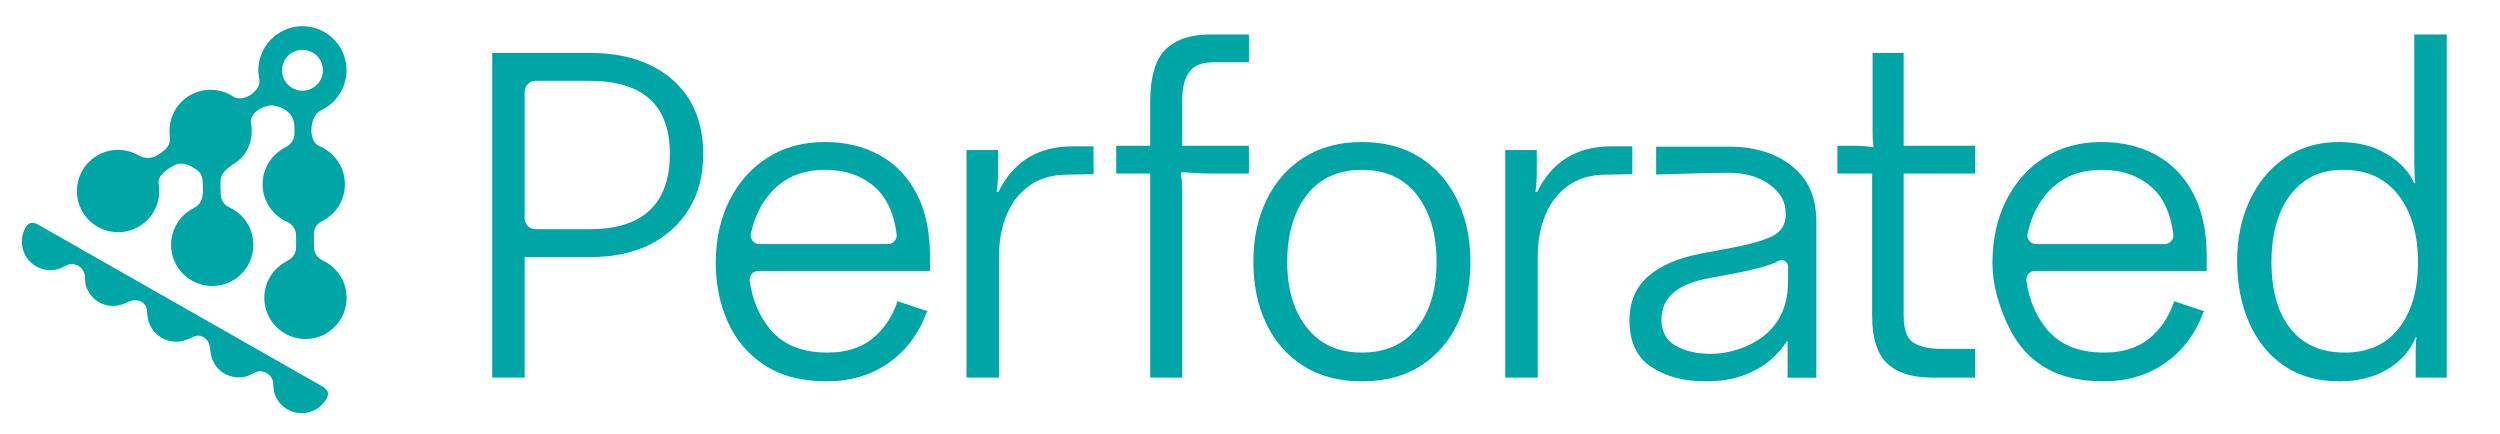
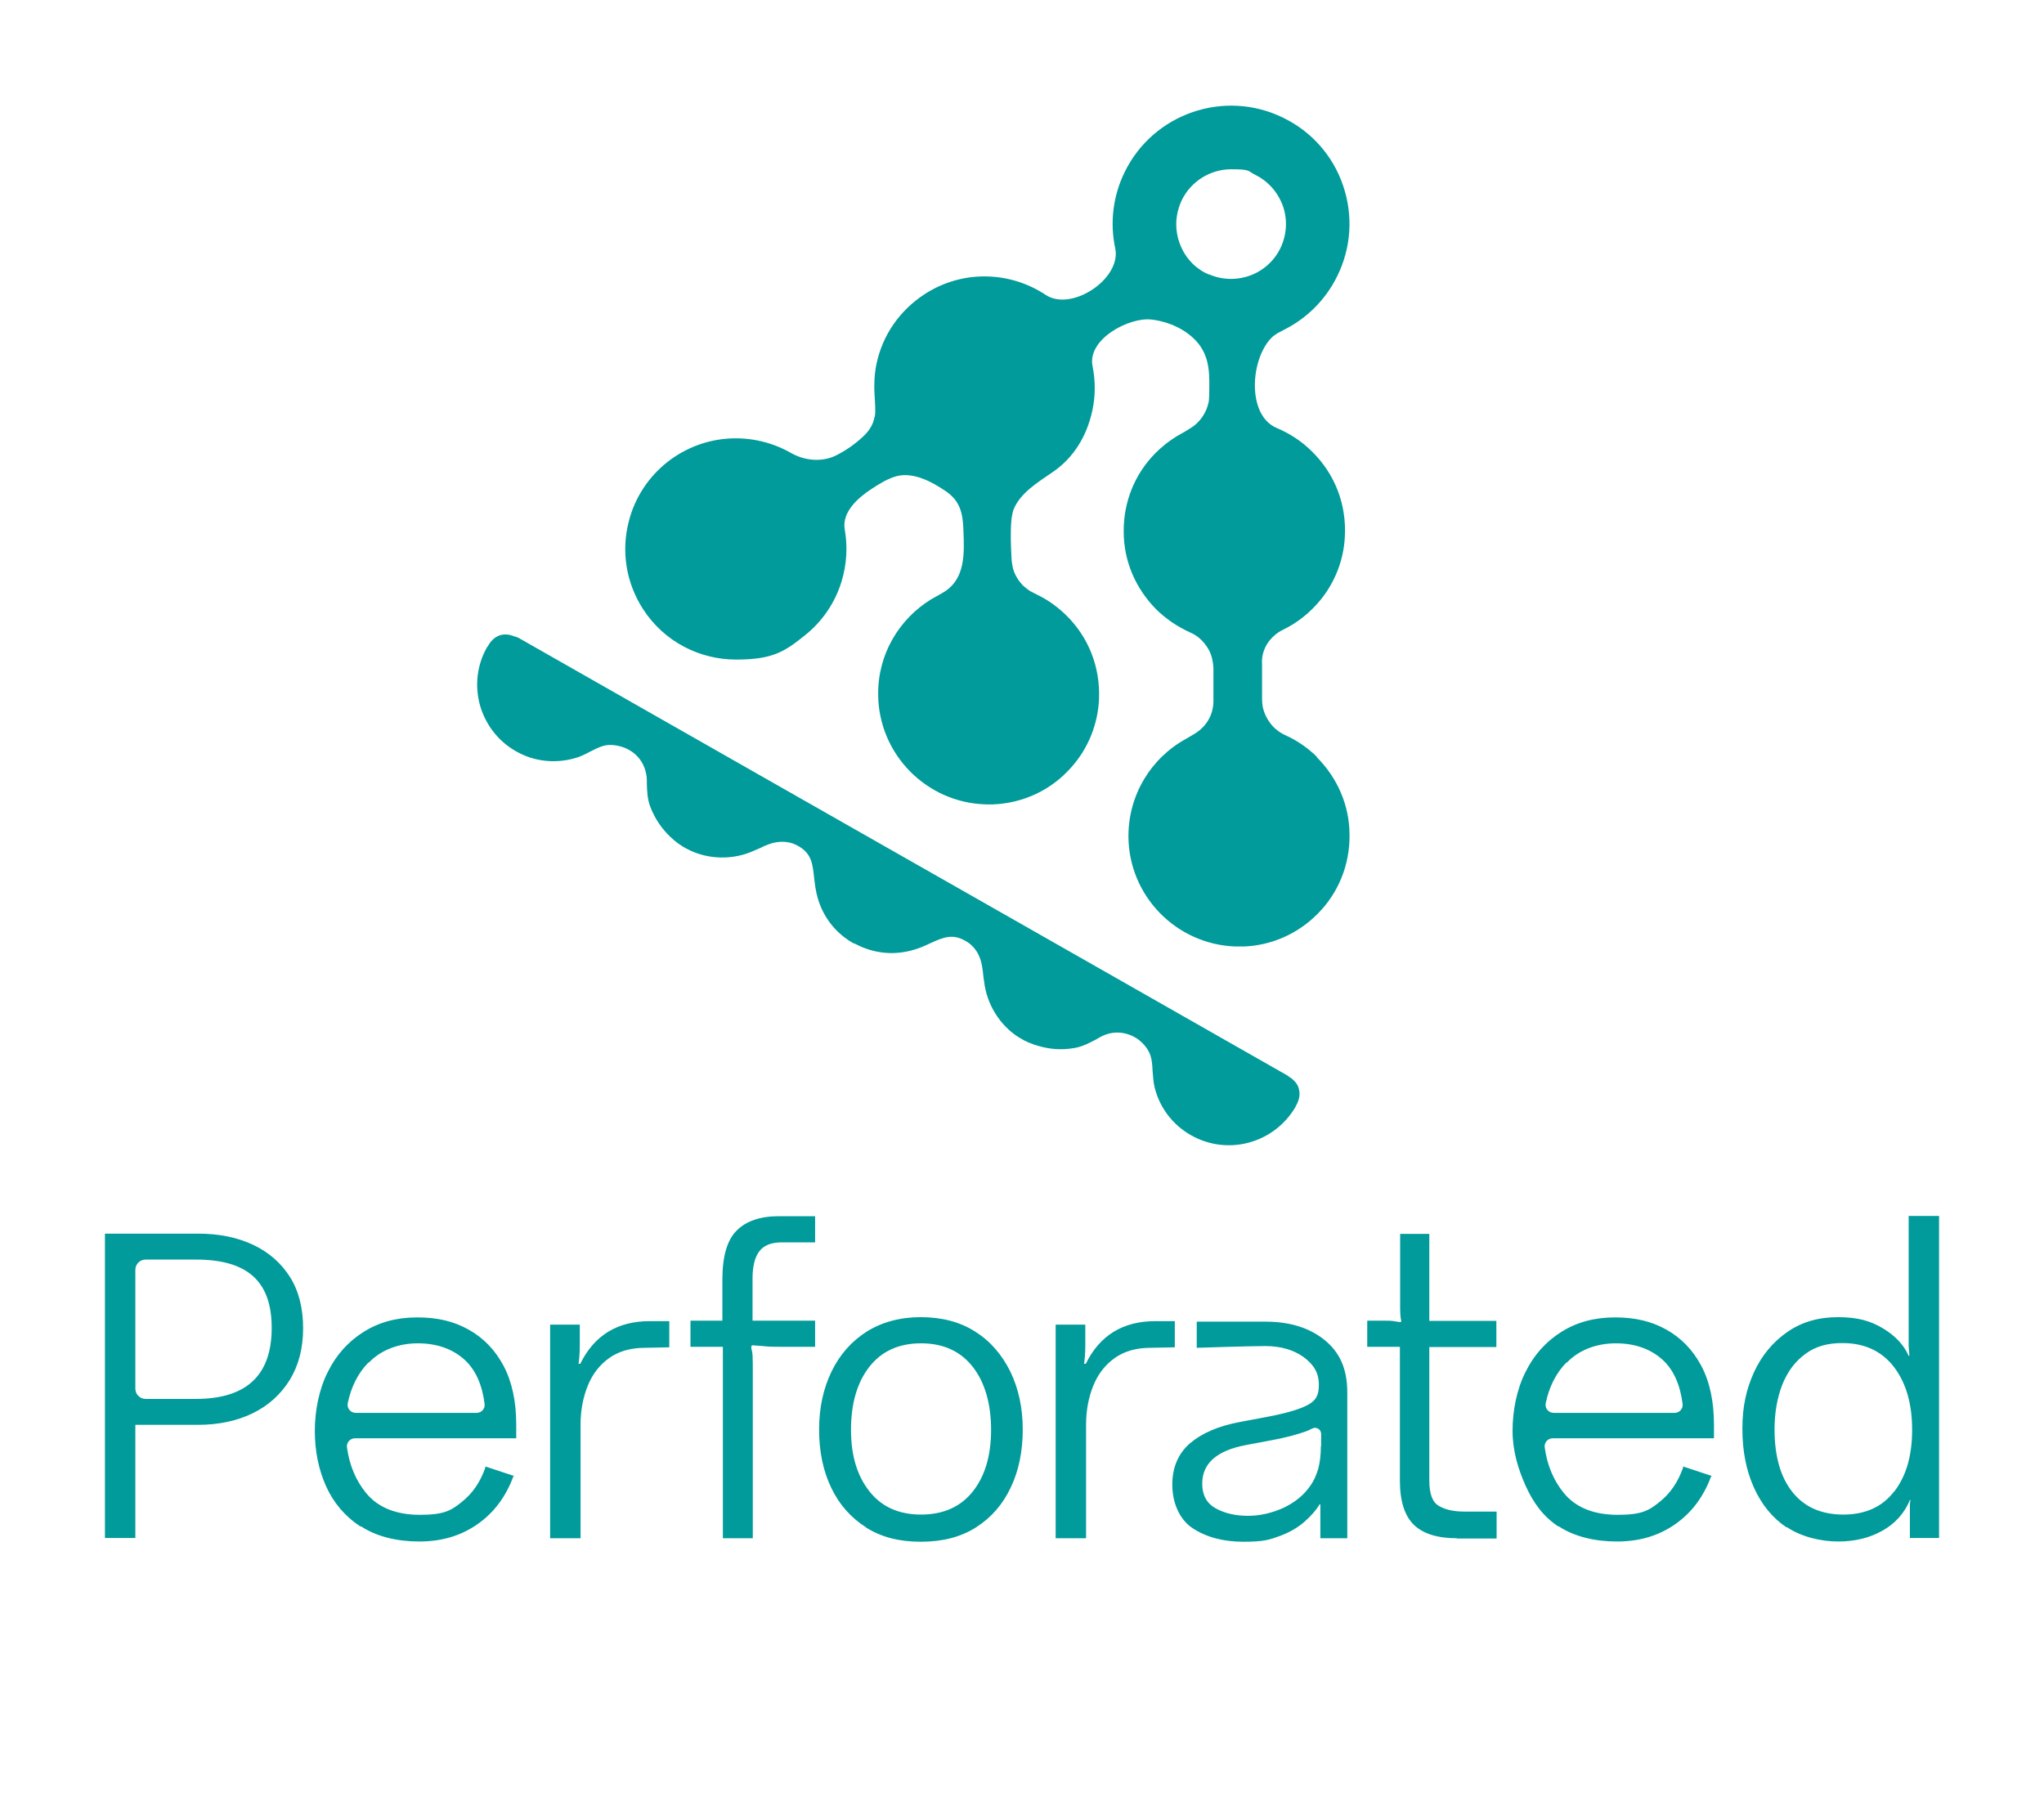
- <svg xmlns="http://www.w3.org/2000/svg" id="a" viewBox="0 0 1270 220">
+ <svg xmlns="http://www.w3.org/2000/svg" id="Layer_1" version="1.1" viewBox="0 0 820 730">
  <defs>
-     <style>.c{fill:#00a5a5;}</style>
+     <style>
+       .st0 {
+         fill: #009b9a;
+       }
+     </style>
  </defs>
-   <path class="c" d="M250.05,26.915h50.415c11.308,0,21.239,2.043,29.801,6.125,8.558,4.086,15.195,9.935,19.907,17.551,4.711,7.62,7.067,16.845,7.067,27.681,0,10.682-2.396,19.947-7.185,27.799-4.793,7.855-11.426,13.899-19.907,18.14-8.481,4.241-18.456,6.361-29.919,6.361h-33.688v61.251h-16.491V26.915ZM299.287,116.437c27.327,0,40.991-12.799,40.991-38.4,0-24.655-13.664-36.987-40.991-36.987h-27.263c-3.028,0-5.483,2.455-5.483,5.483v64.419c0,3.028,2.455,5.483,5.483,5.483h27.263ZM388.335,185.462c-8.326-5.496-14.529-12.799-18.611-21.909-4.086-9.107-6.125-19.082-6.125-29.919,0-11.933,2.315-22.535,6.95-31.804,4.63-9.265,11.109-16.527,19.436-21.791,8.323-5.26,17.981-7.892,28.976-7.892,10.52,0,19.789,2.201,27.799,6.597,8.01,4.399,14.29,10.918,18.847,19.553,4.553,8.639,6.832,19.318,6.832,32.039v7.303h-87.249c-2.68,0-4.723,2.384-4.346,5.037,1.379,9.712,4.858,17.927,10.437,24.646,6.515,7.855,16.215,11.779,29.094,11.779,9.265,0,16.804-2.315,22.616-6.95,5.809-4.631,10.049-10.797,12.721-18.493v-.707l15.549,5.183-.471.471c-4.086,10.995-10.564,19.594-19.435,25.796-8.875,6.206-19.359,9.306-31.451,9.306-12.721,0-23.245-2.746-31.568-8.246ZM392.693,96.648c-5.601,5.798-9.348,13.141-11.244,22.031-.581,2.725,1.514,5.296,4.3,5.296h65.378c2.653,0,4.694-2.342,4.355-4.973-1.357-10.517-4.931-18.4-10.725-23.65-6.677-6.044-15.195-9.07-25.561-9.07-10.995,0-19.829,3.457-26.503,10.366ZM542.339,88.711c-7.697,0-14.135,1.848-19.318,5.536-5.183,3.692-9.07,8.68-11.661,14.96-2.591,6.283-3.887,13.351-3.887,21.202v61.414h-16.491v-115.598h16.02v11.072c0,3.927-.236,7.303-.707,10.13h.942c7.539-15.39,20.102-23.087,37.693-23.087h10.584v14.135l-13.175.236ZM816.025,88.711c-7.697,0-14.135,1.848-19.318,5.536-5.183,3.692-9.07,8.68-11.661,14.96-2.591,6.283-3.887,13.351-3.887,21.202v61.414h-16.491v-115.598h16.02v11.072c0,3.927-.236,7.303-.707,10.13h.942c7.539-15.39,20.102-23.087,37.693-23.087h10.584v14.135l-13.175.236ZM584.293,88.167h-17.262v-14.135h17.262v-22.145c0-12.721,2.591-21.633,7.774-26.739,5.183-5.102,12.799-7.656,22.852-7.656h19.528v14.135h-18.115c-5.654,0-9.699,1.612-12.132,4.829-2.437,3.221-3.652,8.128-3.652,14.724v22.852h33.899v14.135h-18.351c-3.456,0-6.795-.118-10.012-.353-3.221-.236-4.988-.353-5.3-.353-.63,0-.942.316-.942.942,0,.316.118,1.06.353,2.238.236,1.178.353,3.574.353,7.185v93.997h-16.255v-103.656ZM662.033,185.816c-8.246-5.26-14.529-12.445-18.847-21.556-4.321-9.107-6.478-19.554-6.478-31.332s2.238-22.263,6.714-31.451c4.476-9.187,10.837-16.373,19.082-21.556,8.245-5.183,18.022-7.774,29.33-7.774,11.463,0,21.28,2.592,29.448,7.774,8.165,5.183,14.488,12.368,18.965,21.556,4.476,9.188,6.714,19.671,6.714,31.451s-2.161,22.226-6.478,31.332c-4.321,9.11-10.564,16.296-18.729,21.556-8.168,5.264-18.14,7.892-29.919,7.892-11.625,0-21.556-2.628-29.801-7.892ZM719.869,166.498c6.596-8.4,9.894-19.513,9.894-33.335,0-14.135-3.298-25.48-9.894-34.042-6.597-8.558-15.943-12.84-28.035-12.84-12.095,0-21.438,4.281-28.034,12.84-6.596,8.562-9.894,19.906-9.894,34.042,0,13.822,3.335,24.935,10.012,33.335,6.674,8.404,15.979,12.604,27.916,12.604,12.092,0,21.438-4.2,28.035-12.604ZM878.184,87.757c8.195,0,15.431,2.025,20.848,6.052,5.418,4.027,8.126,8.5,8.126,15.018,0,5.272-2.358,9.029-7.074,11.27-4.705,2.252-12.173,4.309-22.372,6.171l-13.665,2.555c-11.472,2.176-20.377,6.009-26.737,11.508-6.361,5.511-9.541,12.992-9.541,22.443,0,10.859,3.685,18.719,11.066,23.612,7.381,4.883,16.571,7.319,27.571,7.319,7.534,0,14.049-1.039,19.543-3.14,5.505-2.09,10.013-4.688,13.555-7.784,3.532-3.107,6.24-6.204,8.127-9.311h.471v18.372h14.608v-78.838c0-13.024-4.124-22.022-12.371-28.615-8.247-6.593-18.885-9.885-31.925-9.885h-37.092v14.152s28.667-.9,36.862-.9ZM908.332,142.074c0,4.807-.504,8.953-1.524,12.45-1.031,3.486-2.402,6.474-4.124,8.953-3.465,5.11-8.335,9.105-14.608,11.974-6.284,2.869-12.722,4.298-19.324,4.298-6.756,0-12.568-1.353-17.426-4.07-4.869-2.707-7.304-7.167-7.304-13.371,0-11,7.929-17.983,23.787-20.928l13.665-2.555c7.381-1.397,13.391-2.912,18.03-4.536,1.51-.533,2.84-1.119,3.991-1.757,2.166-1.201,4.838.411,4.838,2.864l-0,6.677ZM981.902,191.823c-10.524,0-18.298-2.433-23.322-7.303-5.028-4.866-7.539-12.876-7.539-24.029v-72.324h-17.644v-14.135h8.456c2.669,0,4.867.118,6.597.353,1.726.236,2.668.353,2.827.353.313,0,.471-.155.471-.471,0-.313-.081-.979-.236-2.003-.159-1.02-.236-2.786-.236-5.3V26.915h15.784v47.117h36.328v14.135h-36.328v72.088c0,7.226,1.686,11.86,5.065,13.899,3.375,2.043,7.969,3.062,13.781,3.062h17.481v14.606h-21.486ZM1036.9,185.462c-8.326-5.496-13.542-12.799-17.624-21.909-4.086-9.107-7.112-19.082-7.112-29.919,0-11.933,2.315-22.535,6.95-31.804,4.63-9.265,11.109-16.527,19.436-21.791,8.323-5.26,17.981-7.892,28.976-7.892,10.52,0,19.789,2.201,27.799,6.597,8.01,4.399,14.29,10.918,18.847,19.553,4.553,8.639,6.832,19.318,6.832,32.039v7.303h-87.249c-2.68,0-4.723,2.384-4.346,5.037,1.379,9.712,4.858,17.927,10.437,24.646,6.515,7.855,16.215,11.779,29.094,11.779,9.265,0,16.804-2.315,22.616-6.95,5.809-4.631,10.049-10.797,12.721-18.493v-.707l15.549,5.183-.471.471c-4.086,10.995-10.564,19.594-19.435,25.796-8.875,6.206-19.359,9.306-31.451,9.306-12.721,0-23.245-2.746-31.568-8.246ZM1041.258,96.648c-5.601,5.798-9.348,13.141-11.244,22.031-.581,2.725,1.514,5.296,4.3,5.296h65.378c2.653,0,4.694-2.342,4.355-4.973-1.357-10.517-4.931-18.4-10.725-23.65-6.677-6.044-15.195-9.07-25.561-9.07-10.995,0-19.829,3.457-26.503,10.366ZM1160.496,185.934c-7.697-5.183-13.627-12.405-17.786-21.674-4.163-9.265-6.243-19.866-6.243-31.804,0-11.308,2.12-21.516,6.361-30.626,4.241-9.107,10.248-16.333,18.022-21.674,7.774-5.337,16.922-8.01,27.446-8.01,9.423,0,17.51,2.043,24.265,6.126,6.751,4.086,11.385,9.033,13.899,14.842h.471c-.159-1.255-.276-3.063-.353-5.419-.081-2.356-.118-5.573-.118-9.659V17.492h16.491v174.331h-15.784v-11.308c0-3.14.037-5.3.118-6.478.077-1.178.195-2.08.353-2.709h-.471c-2.985,7.067-7.892,12.567-14.724,16.491-6.832,3.928-14.882,5.89-24.147,5.89-10.837,0-20.106-2.592-27.799-7.774ZM1218.685,166.616c6.438-8.323,9.659-19.472,9.659-33.452,0-13.977-3.262-25.244-9.777-33.806-6.519-8.558-15.666-12.917-27.445-13.075-8.326-.154-15.236,1.808-20.731,5.89-5.5,4.086-9.622,9.622-12.368,16.608-2.75,6.99-4.123,15.04-4.123,24.148,0,14.606,3.217,25.954,9.659,34.041,6.438,8.091,15.626,12.133,27.563,12.133,11.933,0,21.122-4.16,27.563-12.486ZM169.845,136.401c-1.738-1.71-3.723-3.077-5.871-4.073-1.165-.541-2.203-1.341-2.971-2.37-.578-.776-1.086-1.756-1.347-2.97-.112-.525-.154-1.062-.159-1.599l-.052-6.439c-.006-.712.067-1.426.262-2.111.247-.866.618-1.586,1.041-2.184.684-.966,1.623-1.729,2.688-2.246,2.735-1.328,5.191-3.26,7.19-5.741,2.687-3.333,4.282-7.446,4.549-11.719.385-6.155-1.86-11.995-6.204-16.268-1.944-1.913-4.199-3.396-6.646-4.412-5.77-2.397-4.978-13.232-.848-17.193.205-.197,1.009-.754,1.313-.915s.627-.325.78-.401c4.286-2.116,7.933-5.612,10.19-10.232,2.626-5.372,3.003-11.451,1.062-17.109-1.945-5.658-5.975-10.219-11.35-12.846-11.096-5.422-24.532-.808-29.954,10.288-2.215,4.532-2.83,9.564-1.804,14.423,1.219,5.773-8.235,12.068-13.177,8.799-6.737-4.456-15.761-4.788-22.955-.113-4.684,3.044-7.902,7.729-9.062,13.193-.494,2.329-.459,4.592-.297,6.973.015.219.13,1.962.004,2.716-.077.461-.217.909-.387,1.345-.404,1.036-.975,1.798-1.769,2.56-1.549,1.484-3.329,2.727-5.259,3.665-2.645,1.286-5.901.936-8.443-.514-7.096-4.05-16.312-3.792-23.329,1.704-3.584,2.807-6.156,6.746-7.299,11.152-1.494,5.759-.519,11.724,2.7,16.677,4.002,6.159,10.719,9.512,17.569,9.512,4.55,0,9.16-1.481,13.068-4.602,3.257-2.601,5.666-6.149,6.885-10.135.996-3.26,1.183-6.606.616-9.815-.601-3.4,2.65-6.133,5.092-7.737,1.493-.981,3.038-1.947,4.769-2.393,3.183-.819,6.746,1.127,9.298,2.853,2.71,1.832,3.19,4.194,3.313,7.385.167,4.303.313,8.953-3.394,11.441-.398.267-2.265,1.301-2.694,1.563-6.079,3.704-10.125,10.416-10.063,18.037.092,11.313,9.197,20.483,20.431,20.737.159.004,1.088-.002,1.306-.011,5.693-.22,10.976-2.704,14.814-7.011,3.192-3.582,5.058-8.195,5.256-12.989.246-5.984-1.993-11.638-6.228-15.804-1.603-1.577-3.415-2.864-5.372-3.836-.224-.111-.957-.496-1.468-.778-.255-.14-1.1-.797-1.403-1.117-.71-.752-1.405-1.772-1.8-3.107-.104-.351-.269-1.456-.292-1.875-.056-1.012-.138-2.784-.146-3.762-.007-.849.04-2.287.079-3.2.02-.469.233-1.739.389-2.158,1.21-3.254,4.736-5.328,7.471-7.195,4.013-2.739,6.483-6.817,7.497-11.595.599-2.824.607-5.68.059-8.428-1.023-5.133,6.968-9.312,11.19-8.817,3.277.384,6.777,1.917,8.899,4.643,2.223,2.857,2.012,6.147,1.988,9.532-.002.292-.06,1.253-.098,1.433-.432,2.07-1.509,3.462-2.575,4.371-.788.672-3.015,1.865-3.447,2.128-1.461.888-2.823,1.962-4.053,3.212-3.918,3.982-6.05,9.251-6.005,14.837.046,5.585,2.264,10.82,6.246,14.737,1.833,1.803,3.939,3.226,6.223,4.234.604.266,1.184.586,1.697,1.0.722.583,1.479,1.393,2.044,2.491.531,1.034.777,2.191.787,3.353l.047,5.822c.011,1.35-.294,2.695-.965,3.866-.662,1.155-1.532,1.966-2.322,2.519-.563.394-1.828,1.091-1.988,1.178-6.539,3.584-10.961,10.554-10.895,18.518.091,11.225,9.056,20.34,20.168,20.729.246.009,1.461.003,1.733-.01,5.277-.245,10.193-2.436,13.918-6.223,3.918-3.982,6.05-9.251,6.005-14.837-.045-5.586-2.264-10.82-6.246-14.737ZM149.381,45.163c-.101-.041-.201-.088-.302-.138-.135-.066-.27-.135-.402-.211-2.29-1.238-4.009-3.267-4.86-5.746-.185-.537-.324-1.084-.415-1.634-.368-2.13-.063-4.316.908-6.299,1.8-3.682,5.501-5.824,9.346-5.824,1.53,0,3.082.339,4.546,1.052,2.491,1.219,4.36,3.333,5.262,5.956.898,2.626.726,5.441-.493,7.935-1.012,2.073-2.63,3.66-4.533,4.646-2.733,1.42-6.063,1.615-9.057.261ZM165.843,202.55c.476-.795.97-1.899.721-3.117-.183-.9-.737-1.679-1.671-2.382-.017-.015-.035-.029-.052-.043-.017-.012-.028-.025-.045-.037-.041-.03-.084-.054-.126-.083-.17-.133-.339-.267-.532-.377l-48.271-27.473c-8.087-4.605-16.177-9.204-24.265-13.806-8.086-4.606-16.171-9.213-24.259-13.816l-48.267-27.48c-.193-.11-.395-.186-.596-.265-.046-.021-.089-.045-.136-.065-.019-.008-.036-.011-.055-.019-.021-.007-.042-.015-.064-.022-1.081-.444-2.033-.522-2.901-.22-1.174.408-1.872,1.397-2.312,2.212-.005.008-.012.015-.017.023l-.058.104c-1.887,3.377-2.344,7.285-1.29,11.002,1.05,3.719,3.488,6.807,6.866,8.693,3.376,1.885,7.283,2.345,11.001,1.292,1.084-.307,2.032-.802,2.948-1.28.851-.444,1.656-.864,2.511-1.105,1.208-.341,2.721-.179,4.142.403.193.086.386.174.573.278,1.392.776,2.42,1.956,2.998,3.4.306.765.425,1.588.472,2.411.012.216.022.436.03.658.052,1.427.107,2.902.66,4.373.845,2.249,2.145,4.179,3.812,5.723.875.863,1.929,1.65,3.241,2.331,3.806,1.976,8.57,2.051,12.474.277.448-.183.883-.372,1.309-.56.445-.196.867-.38,1.277-.542,1.144-.453,2.379-.686,3.598-.521.412.056.817.147,1.211.274.245.095.491.192.752.325,2.768,1.413,2.979,3.384,3.272,6.111.13,1.209.264,2.46.639,3.783 1,3.532,3.26,6.48,6.374,8.385.129.081.253.17.384.246.018.011.038.018.056.029.019.01.035.023.054.034.133.074.273.135.408.205,3.227,1.705,6.916,2.144,10.464,1.2,1.329-.353,2.473-.876,3.579-1.382,2.494-1.141,4.297-1.965,6.925-.306.248.156.457.318.664.481.311.274.596.576.854.901.764.964,1.194,2.145,1.389,3.36.07.435.127.892.185,1.374.056.461.116.931.187,1.41.468,4.264,2.964,8.322,6.607,10.586,1.255.78,2.47,1.285,3.659,1.596,2.178.645,4.502.778,6.867.356,1.547-.276,2.843-.982,4.097-1.665.196-.107.389-.21.582-.31.731-.38,1.5-.698,2.314-.825,1.538-.24,3.077.042,4.455.842.185.107.359.229.531.351,1.225.925,2.138,2.143,2.461,3.356.229.859.279,1.765.332,2.724.056,1.032.115,2.1.405,3.189.993,3.734,3.383,6.859,6.728,8.799,3.347,1.941,7.246,2.461,10.98,1.465,3.734-.991,6.86-3.379,8.801-6.726l.059-.103c.005-.009.007-.018.012-.026Z" />
+   <path id="Logo" class="st0" d="M528.3,303.6c-3.7-3.6-7.9-6.5-12.5-8.6-2.5-1.1-4.7-2.8-6.3-5-1.2-1.6-2.3-3.7-2.9-6.3-.2-1.1-.3-2.3-.3-3.4v-13.7c-.1-1.5,0-3,.4-4.5.5-1.8,1.3-3.4,2.2-4.6,1.5-2,3.4-3.7,5.7-4.8,5.8-2.8,11-6.9,15.3-12.2,5.7-7.1,9.1-15.8,9.6-24.9.8-13.1-3.9-25.4-13.2-34.5-4.1-4.1-8.9-7.2-14.1-9.4-12.2-5.1-10.6-28.1-1.8-36.5.4-.4,2.1-1.6,2.8-1.9s1.3-.7,1.7-.9c9.1-4.5,16.8-11.9,21.6-21.7,5.6-11.4,6.4-24.3,2.3-36.3-4.1-12-12.7-21.7-24.1-27.2-23.5-11.5-52-1.7-63.5,21.8-4.7,9.6-6,20.3-3.8,30.6,2.6,12.2-17.5,25.6-27.9,18.7-14.3-9.5-33.4-10.2-48.7-.2-9.9,6.5-16.8,16.4-19.2,28-1,4.9-1,9.7-.6,14.8,0,.5.3,4.2,0,5.8-.2,1-.5,1.9-.8,2.9-.9,2.2-2.1,3.8-3.8,5.4-3.3,3.1-7.1,5.8-11.2,7.8-5.6,2.7-12.5,2-17.9-1.1-15.1-8.6-34.6-8-49.5,3.6-7.6,6-13.1,14.3-15.5,23.7-3.2,12.2-1.1,24.9,5.7,35.4,8.5,13.1,22.7,20.2,37.3,20.2s19.4-3.1,27.7-9.8c6.9-5.5,12-13,14.6-21.5,2.1-6.9,2.5-14,1.3-20.8-1.3-7.2,5.6-13,10.8-16.4,3.2-2.1,6.4-4.1,10.1-5.1,6.8-1.7,14.3,2.4,19.7,6.1,5.7,3.9,6.8,8.9,7,15.7.4,9.1.7,19-7.2,24.3-.8.6-4.8,2.8-5.7,3.3-12.9,7.9-21.5,22.1-21.3,38.3.2,24,19.5,43.4,43.3,44,.3,0,2.3,0,2.8,0,12.1-.5,23.3-5.7,31.4-14.9,6.8-7.6,10.7-17.4,11.1-27.5.5-12.7-4.2-24.7-13.2-33.5-3.4-3.3-7.2-6.1-11.4-8.1-.5-.2-2-1.1-3.1-1.6-.5-.3-2.3-1.7-3-2.4-1.5-1.6-3-3.8-3.8-6.6-.2-.7-.6-3.1-.6-4-.1-2.1-.3-5.9-.3-8,0-1.8,0-4.9.2-6.8,0-1,.5-3.7.8-4.6,2.6-6.9,10-11.3,15.8-15.3,8.5-5.8,13.7-14.5,15.9-24.6,1.3-6,1.3-12,.1-17.9-2.2-10.9,14.8-19.8,23.7-18.7,6.9.8,14.4,4.1,18.9,9.8,4.7,6.1,4.3,13,4.2,20.2,0,.6-.1,2.7-.2,3-.9,4.4-3.2,7.3-5.5,9.3-1.7,1.4-6.4,4-7.3,4.5-3.1,1.9-6,4.2-8.6,6.8-8.3,8.4-12.8,19.6-12.7,31.5,0,11.8,4.8,22.9,13.2,31.3,3.9,3.8,8.4,6.8,13.2,9,1.3.6,2.5,1.2,3.6,2.1,1.5,1.2,3.1,3,4.3,5.3,1.1,2.2,1.6,4.6,1.7,7.1v12.3c.1,2.9-.5,5.7-1.9,8.2-1.4,2.5-3.3,4.2-4.9,5.3-1.2.8-3.9,2.3-4.2,2.5-13.9,7.6-23.2,22.4-23.1,39.3.2,23.8,19.2,43.1,42.8,44,.5,0,3.1,0,3.7,0,11.2-.5,21.6-5.2,29.5-13.2,8.3-8.4,12.8-19.6,12.7-31.5,0-11.8-4.8-22.9-13.2-31.3h0ZM484.9,110.1c-.2,0-.4-.2-.6-.3-.3-.1-.6-.3-.9-.4-4.9-2.6-8.5-6.9-10.3-12.2-.4-1.1-.7-2.3-.9-3.5-.8-4.5-.1-9.2,1.9-13.4,3.8-7.8,11.7-12.4,19.8-12.4s6.5.7,9.6,2.2c5.3,2.6,9.2,7.1,11.2,12.6,1.9,5.6,1.5,11.5-1,16.8-2.1,4.4-5.6,7.8-9.6,9.9-5.8,3-12.9,3.4-19.2.6h0ZM519.7,443.9v.2c-4.2,7.1-10.9,12.2-18.8,14.3-7.9,2.1-16.2,1-23.3-3.1-7.1-4.1-12.2-10.7-14.3-18.7-.6-2.3-.7-4.6-.9-6.8-.1-2-.2-4-.7-5.8-.7-2.6-2.6-5.2-5.2-7.1-.4-.3-.7-.5-1.1-.7-2.9-1.7-6.2-2.3-9.4-1.8-1.7.3-3.4.9-4.9,1.8-.4.2-.8.4-1.2.7-2.7,1.4-5.4,2.9-8.7,3.5-5,.9-9.9.6-14.6-.8-2.5-.7-5.1-1.7-7.8-3.4-7.7-4.8-13-13.4-14-22.5-.2-1-.3-2-.4-3-.1-1-.2-2-.4-2.9-.4-2.6-1.3-5.1-2.9-7.1-.5-.7-1.2-1.3-1.8-1.9-.4-.3-.9-.7-1.4-1-5.6-3.5-9.4-1.8-14.7.6-2.3,1.1-4.8,2.2-7.6,2.9-7.5,2-15.3,1.1-22.2-2.5-.3-.1-.6-.3-.9-.4,0,0,0,0-.1,0,0,0,0,0-.1,0-.3-.2-.5-.4-.8-.5-6.6-4-11.4-10.3-13.5-17.8-.8-2.8-1.1-5.5-1.4-8-.6-5.8-1.1-10-6.9-13-.6-.3-1.1-.5-1.6-.7-.8-.3-1.7-.5-2.6-.6-2.6-.3-5.2.1-7.6,1.1-.9.3-1.8.7-2.7,1.2-.9.4-1.8.8-2.8,1.2-8.3,3.8-18.4,3.6-26.5-.6-2.8-1.4-5-3.1-6.9-4.9-3.5-3.3-6.3-7.4-8.1-12.1-1.2-3.1-1.3-6.2-1.4-9.3,0-.5,0-.9,0-1.4,0-1.7-.4-3.5-1-5.1-1.2-3.1-3.4-5.6-6.4-7.2-.4-.2-.8-.4-1.2-.6-3-1.2-6.2-1.6-8.8-.9-1.8.5-3.5,1.4-5.3,2.3-1.9,1-4,2.1-6.3,2.7-7.9,2.2-16.2,1.3-23.3-2.7-7.2-4-12.3-10.6-14.6-18.4-2.2-7.9-1.3-16.2,2.7-23.3v-.2c.1,0,.1,0,.2,0,.9-1.7,2.4-3.8,4.9-4.7,1.8-.6,3.9-.5,6.2.5,0,0,0,0,.1,0,0,0,0,0,.1,0,0,0,.2,0,.3.1.4.2.9.3,1.3.6l102.4,58.3c17.2,9.8,34.3,19.5,51.5,29.3,17.2,9.8,34.3,19.5,51.5,29.3l102.4,58.3c.4.2.8.5,1.1.8,0,0,.2.1.3.2,0,0,0,0,0,0,0,0,0,0,.1,0,2,1.5,3.2,3.1,3.5,5.1.5,2.6-.5,4.9-1.5,6.6,0,0,0,0,0,0h0Z" />
+   <path id="Perforated_Text" class="st0" d="M42.1,494.9h37.4c8.4,0,15.7,1.5,22.1,4.5,6.3,3,11.3,7.4,14.8,13,3.5,5.6,5.2,12.5,5.2,20.5s-1.8,14.8-5.3,20.6c-3.6,5.8-8.5,10.3-14.8,13.4-6.3,3.1-13.7,4.7-22.2,4.7h-25v45.4h-12.2s0-122.2,0-122.2ZM78.6,561.2c20.3,0,30.4-9.5,30.4-28.5s-10.1-27.4-30.4-27.4h-20.2c-2.2,0-4.1,1.8-4.1,4.1v47.7c0,2.2,1.8,4.1,4.1,4.1,0,0,20.2,0,20.2,0ZM144.6,612.4c-6.2-4.1-10.8-9.5-13.8-16.2-3-6.7-4.5-14.1-4.5-22.2s1.7-16.7,5.2-23.6c3.4-6.9,8.2-12.2,14.4-16.1,6.2-3.9,13.3-5.8,21.5-5.8s14.7,1.6,20.6,4.9c5.9,3.3,10.6,8.1,14,14.5,3.4,6.4,5.1,14.3,5.1,23.7v5.4h-64.7c-2,0-3.5,1.8-3.2,3.7,1,7.2,3.6,13.3,7.7,18.3,4.8,5.8,12,8.7,21.6,8.7s12.5-1.7,16.8-5.2c4.3-3.4,7.4-8,9.4-13.7v-.5l11.5,3.8-.3.3c-3,8.1-7.8,14.5-14.4,19.1-6.6,4.6-14.3,6.9-23.3,6.9s-17.2-2-23.4-6.1h0ZM147.8,546.6c-4.2,4.3-6.9,9.7-8.3,16.3-.4,2,1.1,3.9,3.2,3.9h48.5c2,0,3.5-1.7,3.2-3.7-1-7.8-3.7-13.6-7.9-17.5-4.9-4.5-11.3-6.7-18.9-6.7s-14.7,2.6-19.6,7.7h0ZM258.7,540.7c-5.7,0-10.5,1.4-14.3,4.1-3.8,2.7-6.7,6.4-8.6,11.1-1.9,4.7-2.9,9.9-2.9,15.7v45.5h-12.2v-85.7h11.9v8.2c0,2.9-.2,5.4-.5,7.5h.7c5.6-11.4,14.9-17.1,27.9-17.1h7.8v10.5s-9.8.2-9.8.2ZM461.5,540.7c-5.7,0-10.5,1.4-14.3,4.1-3.8,2.7-6.7,6.4-8.6,11.1-1.9,4.7-2.9,9.9-2.9,15.7v45.5h-12.2v-85.7h11.9v8.2c0,2.9-.2,5.4-.5,7.5h.7c5.6-11.4,14.9-17.1,27.9-17.1h7.8v10.5l-9.8.2h0ZM289.8,540.3h-12.8v-10.5h12.8v-16.4c0-9.4,1.9-16,5.8-19.8,3.8-3.8,9.5-5.7,16.9-5.7h14.5v10.5h-13.4c-4.2,0-7.2,1.2-9,3.6-1.8,2.4-2.7,6-2.7,10.9v16.9h25.1v10.5h-13.6c-2.6,0-5,0-7.4-.3-2.4-.2-3.7-.3-3.9-.3-.5,0-.7.2-.7.7s0,.8.3,1.7c.2.9.3,2.6.3,5.3v69.7h-12v-76.8h0ZM347.4,612.7c-6.1-3.9-10.8-9.2-14-16-3.2-6.7-4.8-14.5-4.8-23.2s1.7-16.5,5-23.3c3.3-6.8,8-12.1,14.1-16,6.1-3.8,13.4-5.8,21.7-5.8s15.8,1.9,21.8,5.8c6.1,3.8,10.7,9.2,14.1,16,3.3,6.8,5,14.6,5,23.3s-1.6,16.5-4.8,23.2c-3.2,6.8-7.8,12.1-13.9,16-6.1,3.9-13.4,5.8-22.2,5.8s-16-1.9-22.1-5.8h0ZM390.3,598.3c4.9-6.2,7.3-14.5,7.3-24.7s-2.4-18.9-7.3-25.2c-4.9-6.3-11.8-9.5-20.8-9.5s-15.9,3.2-20.8,9.5c-4.9,6.3-7.3,14.8-7.3,25.2s2.5,18.5,7.4,24.7c4.9,6.2,11.8,9.3,20.7,9.3s15.9-3.1,20.8-9.3h0ZM507.6,540c6.1,0,11.4,1.5,15.5,4.5,4,3,6,6.3,6,11.1s-1.7,6.7-5.2,8.4c-3.5,1.7-9,3.2-16.6,4.6l-10.1,1.9c-8.5,1.6-15.1,4.5-19.8,8.5-4.7,4.1-7.1,9.6-7.1,16.6s2.7,13.9,8.2,17.5c5.5,3.6,12.3,5.4,20.4,5.4s10.4-.8,14.5-2.3c4.1-1.5,7.4-3.5,10-5.8,2.6-2.3,4.6-4.6,6-6.9h.3v13.6h10.8v-58.4c0-9.7-3.1-16.3-9.2-21.2-6.1-4.9-14-7.3-23.7-7.3h-27.5v10.5s21.2-.7,27.3-.7h0ZM529.9,580.2c0,3.6-.4,6.6-1.1,9.2-.8,2.6-1.8,4.8-3.1,6.6-2.6,3.8-6.2,6.7-10.8,8.9-4.7,2.1-9.4,3.2-14.3,3.2s-9.3-1-12.9-3c-3.6-2-5.4-5.3-5.4-9.9,0-8.2,5.9-13.3,17.6-15.5l10.1-1.9c5.5-1,9.9-2.2,13.4-3.4,1.1-.4,2.1-.8,3-1.3,1.6-.9,3.6.3,3.6,2.1v4.9h0ZM584.5,617.1c-7.8,0-13.6-1.8-17.3-5.4-3.7-3.6-5.6-9.5-5.6-17.8v-53.6h-13.1v-10.5h6.3c2,0,3.6,0,4.9.3,1.3.2,2,.3,2.1.3.2,0,.3-.1.3-.3s0-.7-.2-1.5c-.1-.8-.2-2.1-.2-3.9v-29.7h11.7v34.9h26.9v10.5h-26.9v53.4c0,5.4,1.2,8.8,3.8,10.3,2.5,1.5,5.9,2.3,10.2,2.3h13v10.8h-15.9ZM625.2,612.4c-6.2-4.1-10-9.5-13.1-16.2-3-6.7-5.3-14.1-5.3-22.2s1.7-16.7,5.2-23.6c3.4-6.9,8.2-12.2,14.4-16.1,6.2-3.9,13.3-5.8,21.5-5.8s14.7,1.6,20.6,4.9c5.9,3.3,10.6,8.1,14,14.5,3.4,6.4,5.1,14.3,5.1,23.7v5.4h-64.7c-2,0-3.5,1.8-3.2,3.7,1,7.2,3.6,13.3,7.7,18.3,4.8,5.8,12,8.7,21.6,8.7s12.5-1.7,16.8-5.2c4.3-3.4,7.4-8,9.4-13.7v-.5l11.5,3.8-.3.3c-3,8.1-7.8,14.5-14.4,19.1-6.6,4.6-14.3,6.9-23.3,6.9s-17.2-2-23.4-6.1h0ZM628.4,546.6c-4.2,4.3-6.9,9.7-8.3,16.3-.4,2,1.1,3.9,3.2,3.9h48.5c2,0,3.5-1.7,3.2-3.7-1-7.8-3.7-13.6-7.9-17.5-4.9-4.5-11.3-6.7-18.9-6.7s-14.7,2.6-19.6,7.7ZM716.8,612.8c-5.7-3.8-10.1-9.2-13.2-16.1-3.1-6.9-4.6-14.7-4.6-23.6s1.6-15.9,4.7-22.7c3.1-6.7,7.6-12.1,13.4-16.1,5.8-4,12.5-5.9,20.3-5.9s13,1.5,18,4.5c5,3,8.4,6.7,10.3,11h.3c-.1-.9-.2-2.3-.3-4,0-1.7,0-4.1,0-7.2v-44.9h12.2v129.2h-11.7v-8.4c0-2.3,0-3.9,0-4.8,0-.9.1-1.5.3-2h-.3c-2.2,5.2-5.8,9.3-10.9,12.2-5.1,2.9-11,4.4-17.9,4.4s-14.9-1.9-20.6-5.8h0ZM759.9,598.4c4.8-6.2,7.2-14.4,7.2-24.8s-2.4-18.7-7.2-25.1c-4.8-6.3-11.6-9.6-20.3-9.7-6.2-.1-11.3,1.3-15.4,4.4-4.1,3-7.1,7.1-9.2,12.3-2,5.2-3.1,11.1-3.1,17.9,0,10.8,2.4,19.2,7.2,25.2,4.8,6,11.6,9,20.4,9s15.7-3.1,20.4-9.3h0Z" />
</svg>
